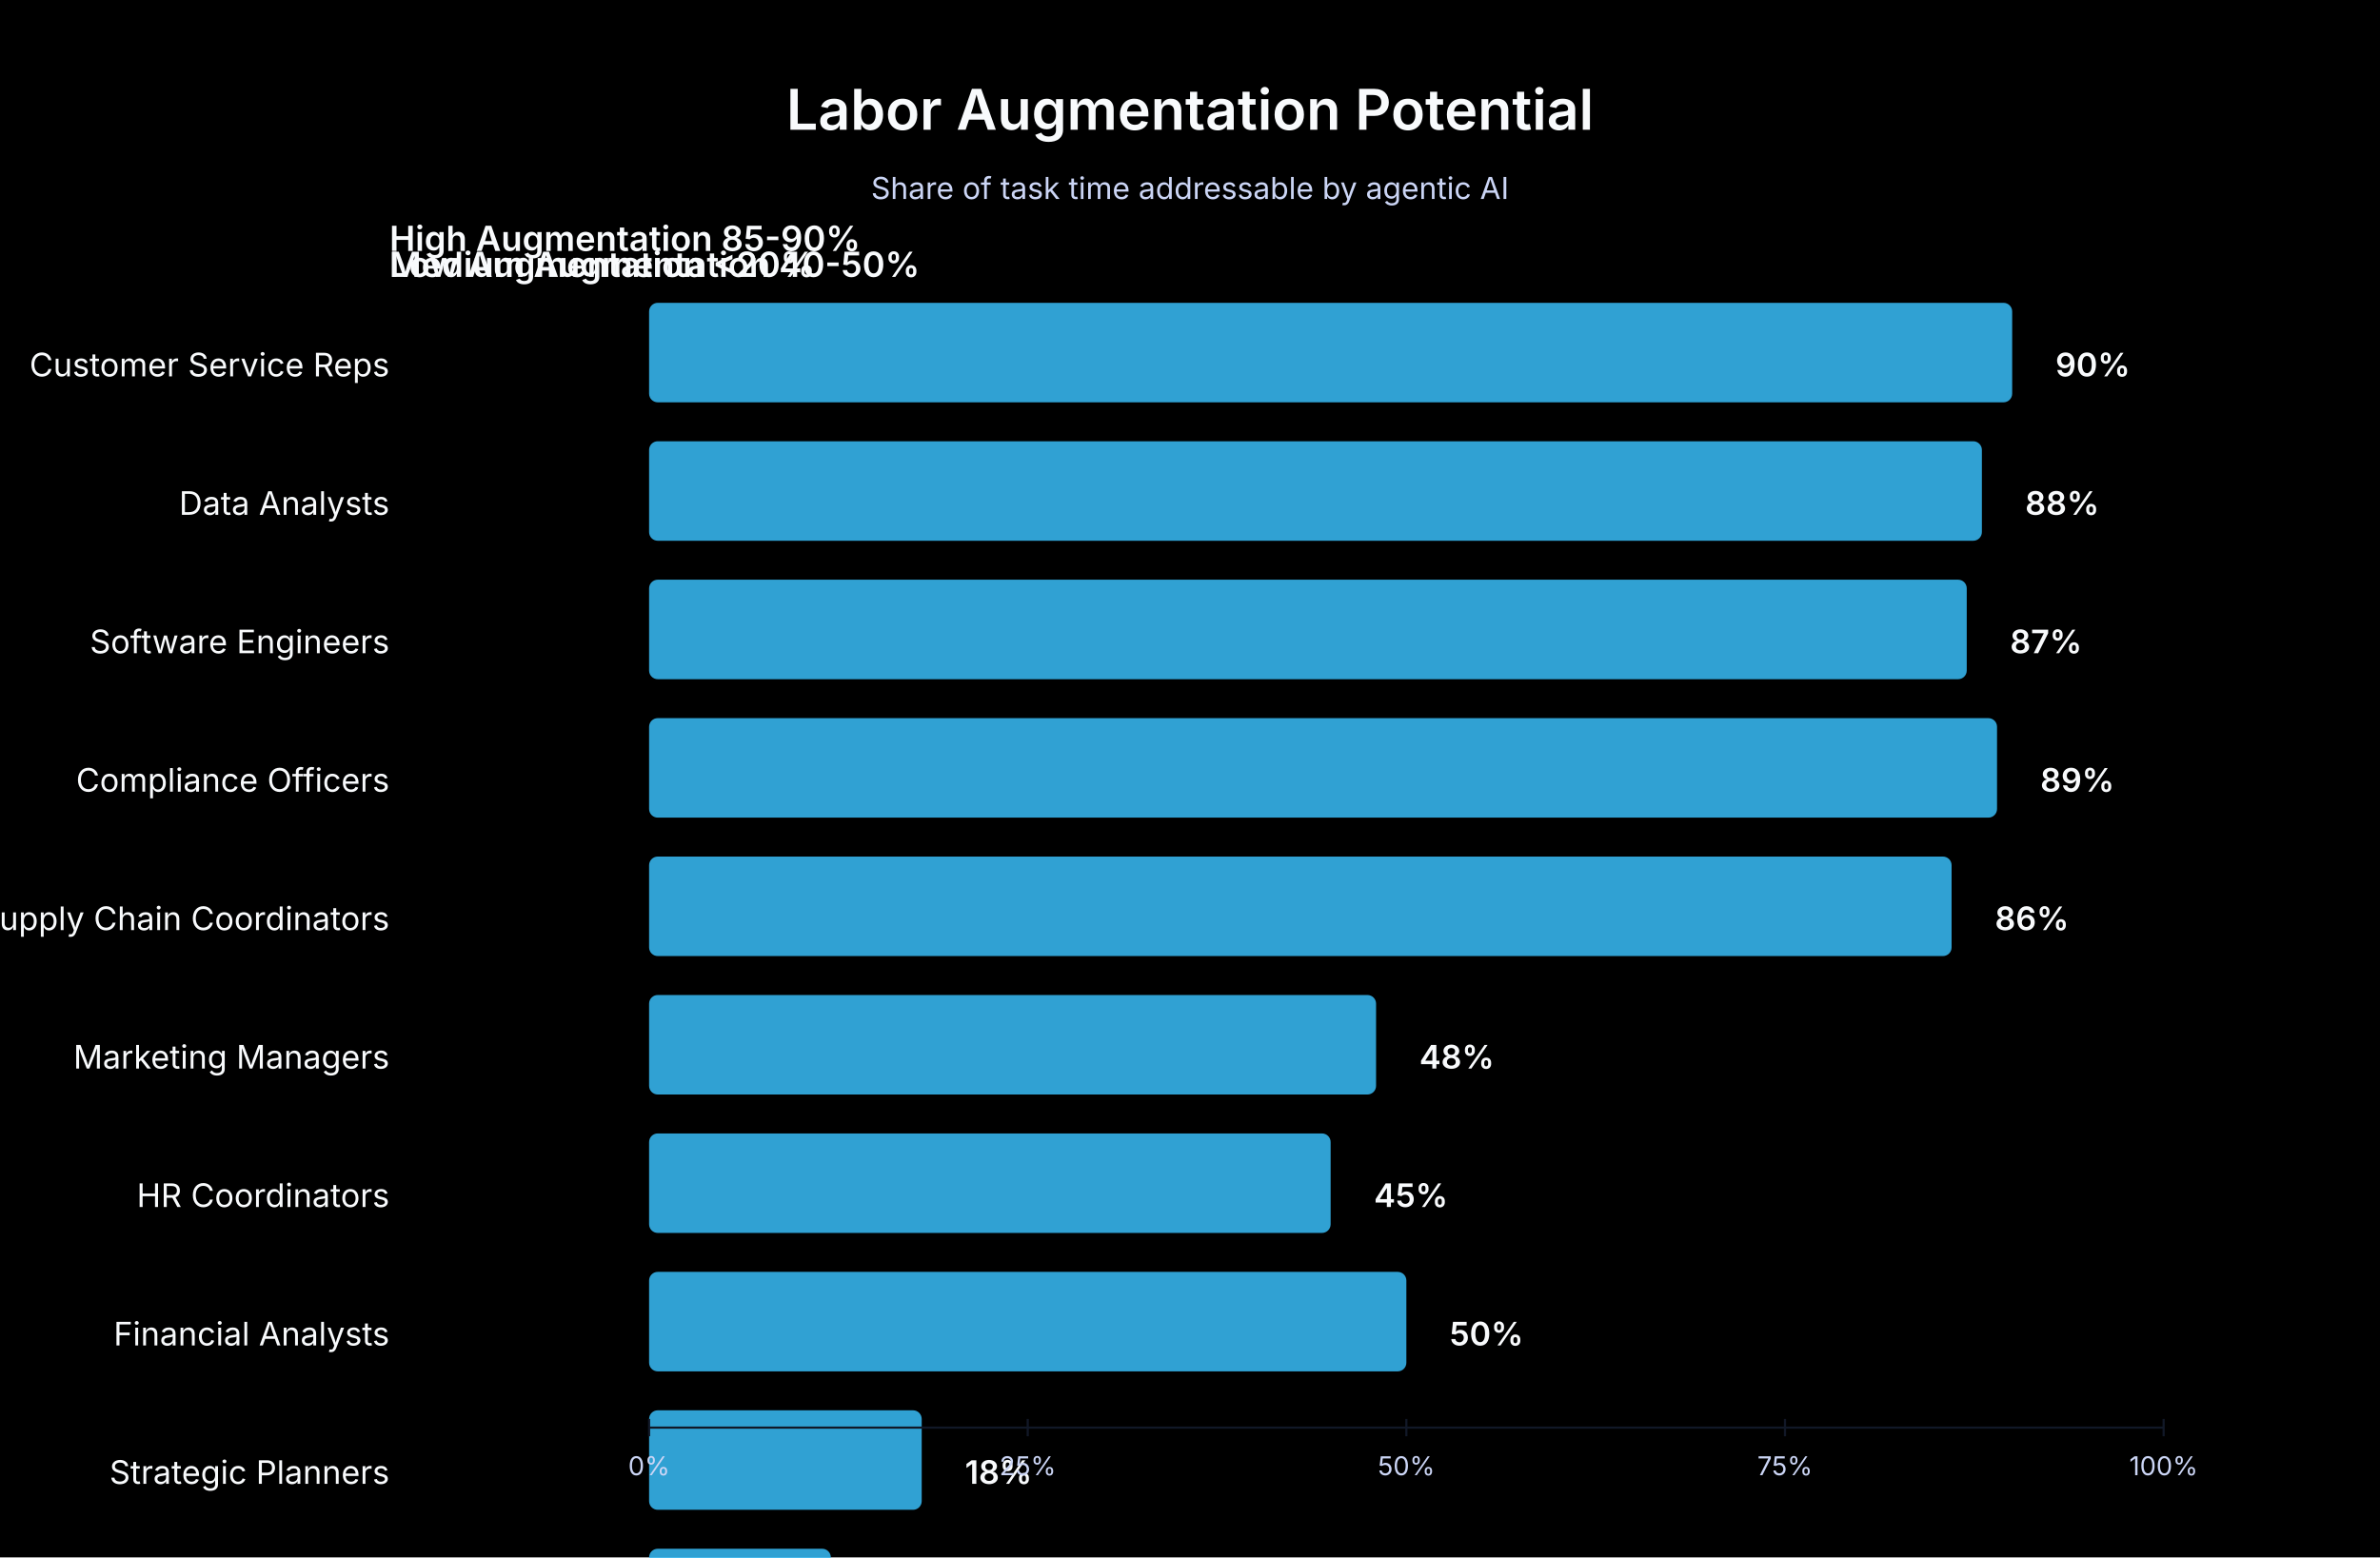
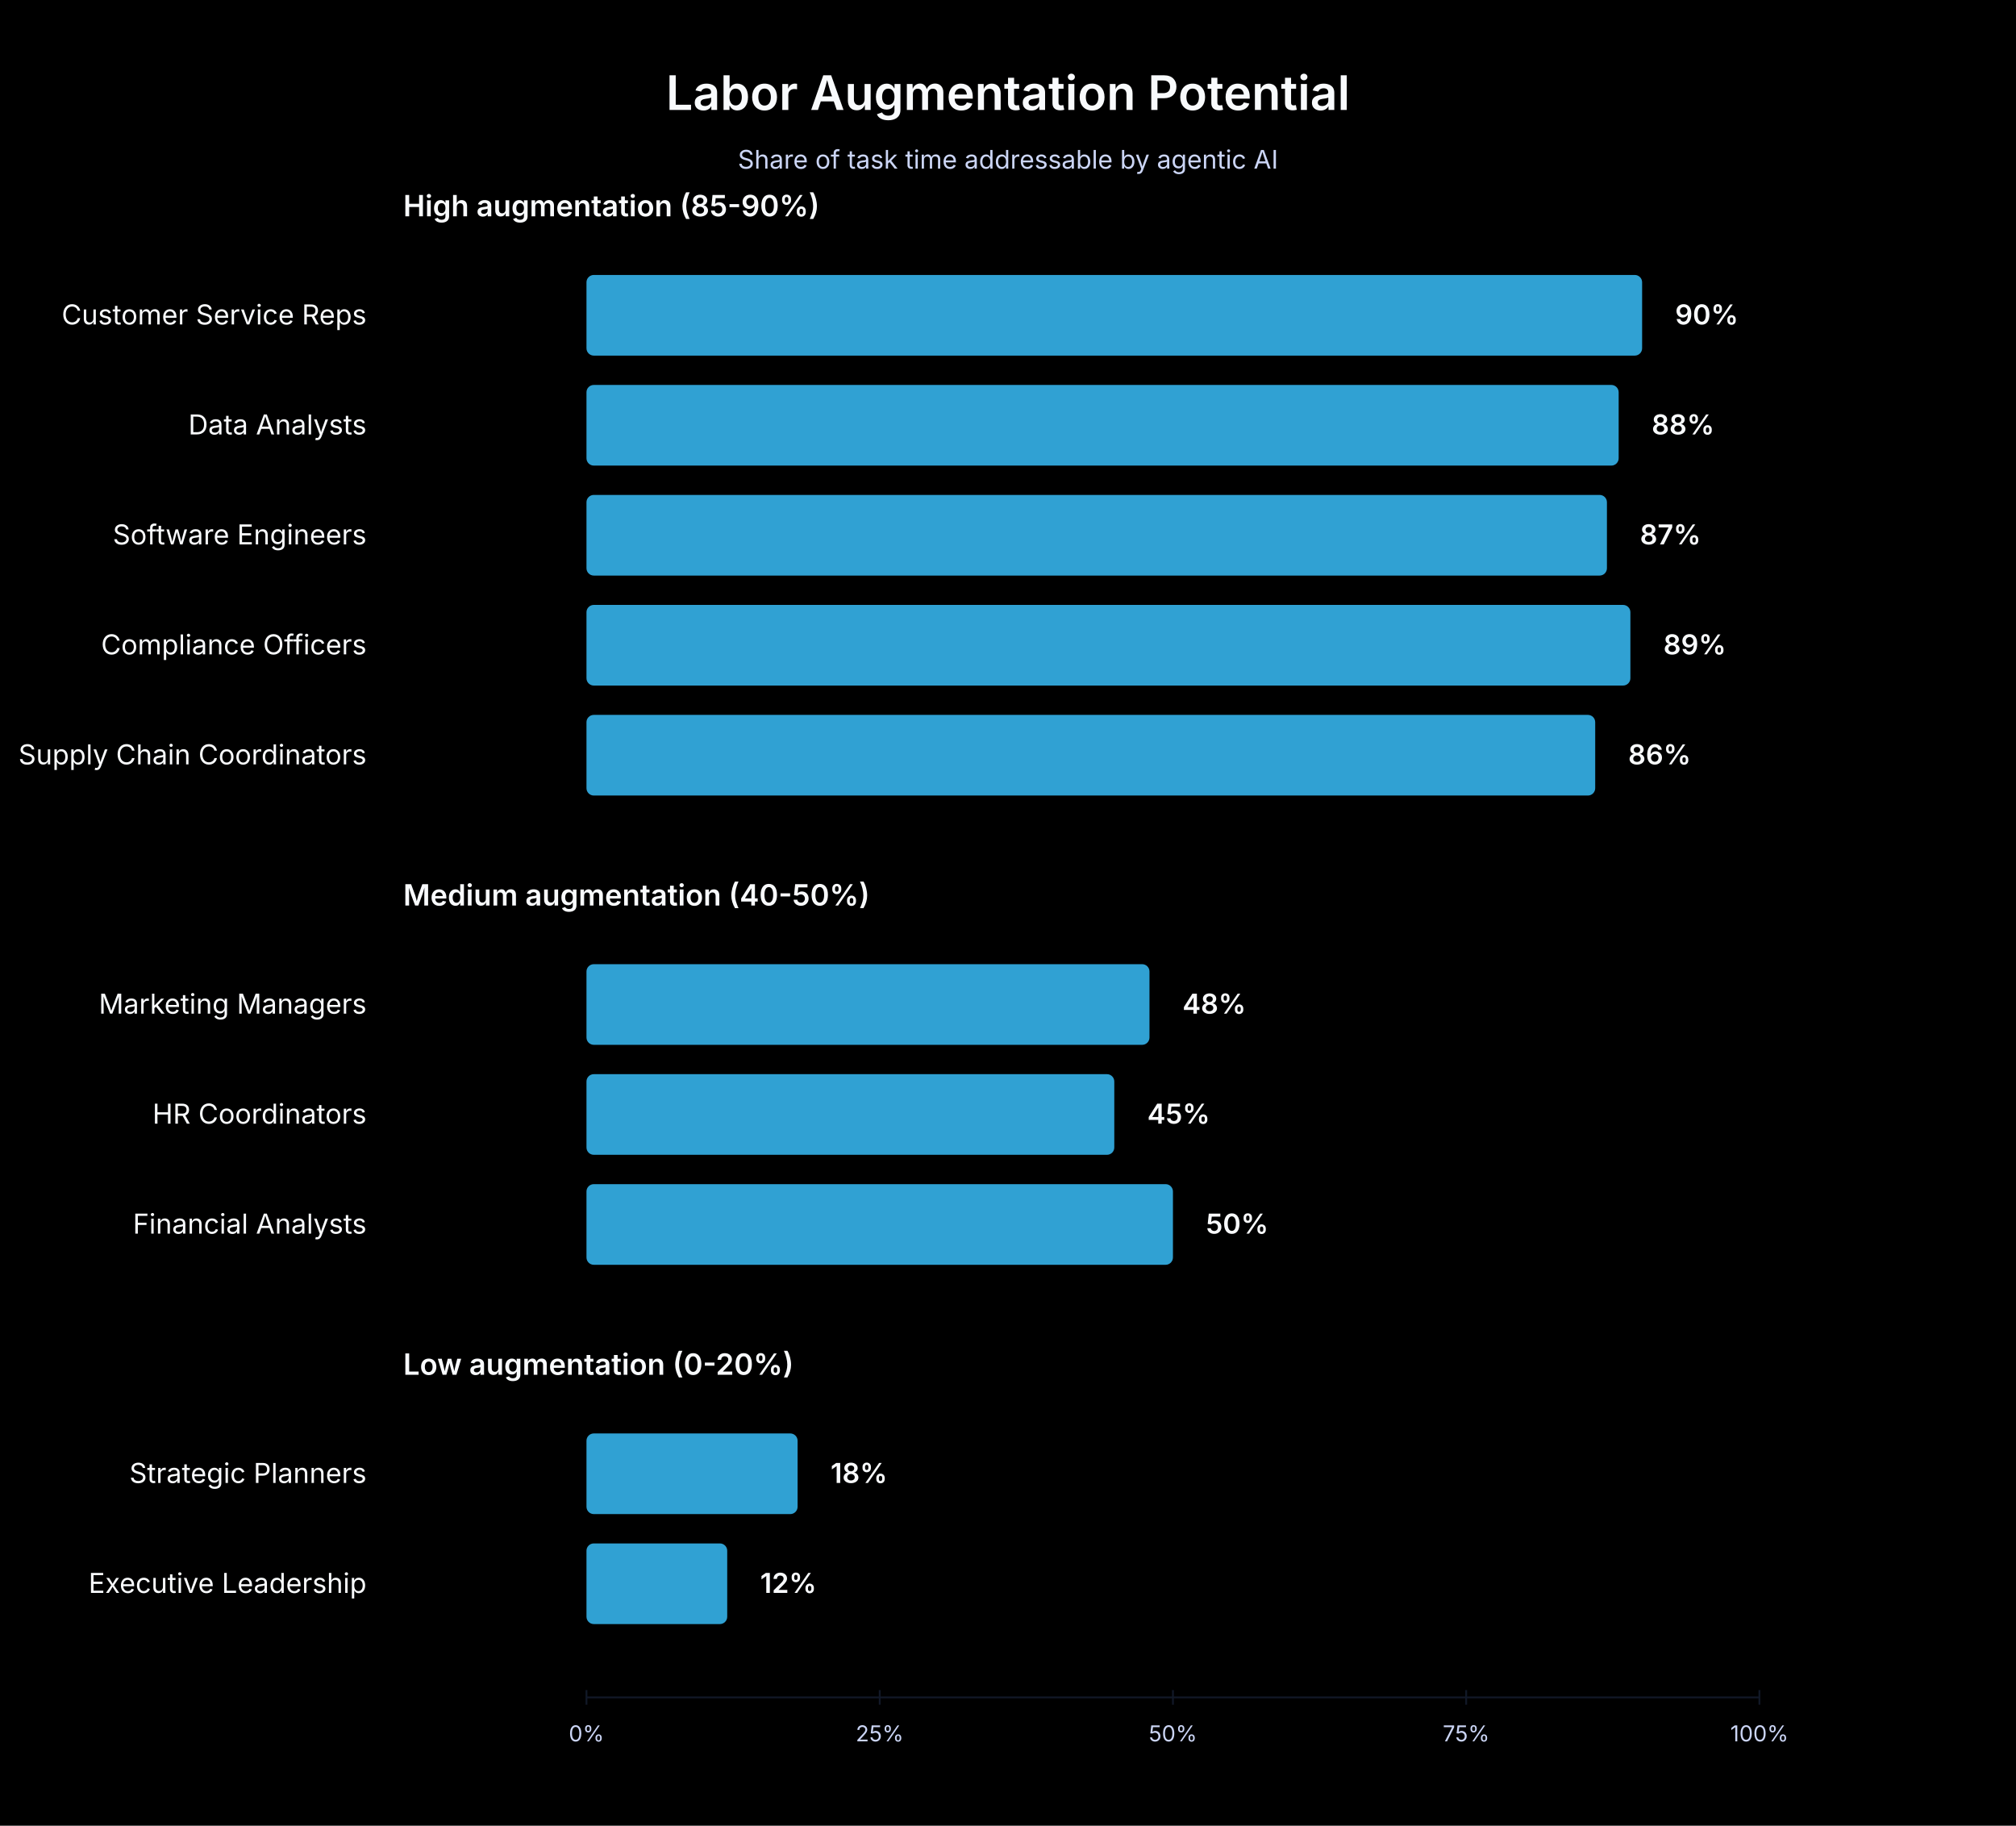
- <svg xmlns="http://www.w3.org/2000/svg" viewBox="0 0 1100 720" style="max-width: 100%; height: auto; background: #000000;">
-   <rect x="0" y="0" width="1100" height="720" fill="#000000" />
+ <svg xmlns="http://www.w3.org/2000/svg" viewBox="0 0 1100 996" style="max-width: 100%; height: auto; background: #000000;">
+   <rect x="0" y="0" width="1100" height="996" fill="#000000" />
  <text x="550" y="60" text-anchor="middle" fill="#f8fafc" font-size="26" font-weight="600" font-family="Inter, 'Helvetica Neue', Arial, sans-serif">Labor Augmentation Potential</text>
  <text x="550" y="92" text-anchor="middle" fill="#cbd5f5" font-size="14" font-family="Inter, 'Helvetica Neue', Arial, sans-serif">Share of task time addressable by agentic AI</text>
-   <text x="180" y="116" fill="#f8fafc" font-size="16" font-weight="600" font-family="Inter, 'Helvetica Neue', Arial, sans-serif">High Augmentation 85-90%</text>
-   <rect x="300" y="140" width="630.0" height="46" fill="#38bdf8" opacity="0.85" rx="4" />
-   <text x="180" y="174" fill="#f8fafc" font-size="15" font-family="Inter, 'Helvetica Neue', Arial, sans-serif" text-anchor="end">Customer Service Reps</text>
-   <text x="950.0" y="174" fill="#f8fafc" font-size="15" font-weight="600" font-family="Inter, 'Helvetica Neue', Arial, sans-serif">90%</text>
-   <rect x="300" y="204" width="616.0" height="46" fill="#38bdf8" opacity="0.85" rx="4" />
-   <text x="180" y="238" fill="#f8fafc" font-size="15" font-family="Inter, 'Helvetica Neue', Arial, sans-serif" text-anchor="end">Data Analysts</text>
-   <text x="936.0" y="238" fill="#f8fafc" font-size="15" font-weight="600" font-family="Inter, 'Helvetica Neue', Arial, sans-serif">88%</text>
-   <rect x="300" y="268" width="609.0" height="46" fill="#38bdf8" opacity="0.85" rx="4" />
-   <text x="180" y="302" fill="#f8fafc" font-size="15" font-family="Inter, 'Helvetica Neue', Arial, sans-serif" text-anchor="end">Software Engineers</text>
-   <text x="929.0" y="302" fill="#f8fafc" font-size="15" font-weight="600" font-family="Inter, 'Helvetica Neue', Arial, sans-serif">87%</text>
-   <rect x="300" y="332" width="623.0" height="46" fill="#38bdf8" opacity="0.85" rx="4" />
-   <text x="180" y="366" fill="#f8fafc" font-size="15" font-family="Inter, 'Helvetica Neue', Arial, sans-serif" text-anchor="end">Compliance Officers</text>
-   <text x="943.0" y="366" fill="#f8fafc" font-size="15" font-weight="600" font-family="Inter, 'Helvetica Neue', Arial, sans-serif">89%</text>
-   <rect x="300" y="396" width="602.0" height="46" fill="#38bdf8" opacity="0.85" rx="4" />
-   <text x="180" y="430" fill="#f8fafc" font-size="15" font-family="Inter, 'Helvetica Neue', Arial, sans-serif" text-anchor="end">Supply Chain Coordinators</text>
-   <text x="922.0" y="430" fill="#f8fafc" font-size="15" font-weight="600" font-family="Inter, 'Helvetica Neue', Arial, sans-serif">86%</text>
-   <text x="180" y="128" fill="#f8fafc" font-size="16" font-weight="600" font-family="Inter, 'Helvetica Neue', Arial, sans-serif">Medium Augmentation 40-50%</text>
-   <rect x="300" y="460" width="336.0" height="46" fill="#38bdf8" opacity="0.85" rx="4" />
-   <text x="180" y="494" fill="#f8fafc" font-size="15" font-family="Inter, 'Helvetica Neue', Arial, sans-serif" text-anchor="end">Marketing Managers</text>
-   <text x="656.0" y="494" fill="#f8fafc" font-size="15" font-weight="600" font-family="Inter, 'Helvetica Neue', Arial, sans-serif">48%</text>
-   <rect x="300" y="524" width="315.0" height="46" fill="#38bdf8" opacity="0.85" rx="4" />
-   <text x="180" y="558" fill="#f8fafc" font-size="15" font-family="Inter, 'Helvetica Neue', Arial, sans-serif" text-anchor="end">HR Coordinators</text>
-   <text x="635.0" y="558" fill="#f8fafc" font-size="15" font-weight="600" font-family="Inter, 'Helvetica Neue', Arial, sans-serif">45%</text>
-   <rect x="300" y="588" width="350.0" height="46" fill="#38bdf8" opacity="0.85" rx="4" />
-   <text x="180" y="622" fill="#f8fafc" font-size="15" font-family="Inter, 'Helvetica Neue', Arial, sans-serif" text-anchor="end">Financial Analysts</text>
-   <text x="670.0" y="622" fill="#f8fafc" font-size="15" font-weight="600" font-family="Inter, 'Helvetica Neue', Arial, sans-serif">50%</text>
-   <text x="180" y="128" fill="#f8fafc" font-size="16" font-weight="600" font-family="Inter, 'Helvetica Neue', Arial, sans-serif">Low Augmentation &lt;20%</text>
-   <rect x="300" y="652" width="126.0" height="46" fill="#38bdf8" opacity="0.85" rx="4" />
-   <text x="180" y="686" fill="#f8fafc" font-size="15" font-family="Inter, 'Helvetica Neue', Arial, sans-serif" text-anchor="end">Strategic Planners</text>
-   <text x="446.0" y="686" fill="#f8fafc" font-size="15" font-weight="600" font-family="Inter, 'Helvetica Neue', Arial, sans-serif">18%</text>
-   <rect x="300" y="716" width="84.0" height="46" fill="#38bdf8" opacity="0.85" rx="4" />
-   <text x="180" y="750" fill="#f8fafc" font-size="15" font-family="Inter, 'Helvetica Neue', Arial, sans-serif" text-anchor="end">Executive Leadership</text>
-   <text x="404.0" y="750" fill="#f8fafc" font-size="15" font-weight="600" font-family="Inter, 'Helvetica Neue', Arial, sans-serif">12%</text>
-   <line x1="300" y1="660" x2="1000" y2="660" stroke="#111827" stroke-width="1" />
-   <line x1="300.0" y1="656" x2="300.0" y2="664" stroke="#111827" stroke-width="1" />
-   <text x="300.0" y="682" text-anchor="middle" fill="#cbd5f5" font-size="12" font-family="Inter, 'Helvetica Neue', Arial, sans-serif">0%</text>
-   <line x1="475.0" y1="656" x2="475.0" y2="664" stroke="#111827" stroke-width="1" />
-   <text x="475.0" y="682" text-anchor="middle" fill="#cbd5f5" font-size="12" font-family="Inter, 'Helvetica Neue', Arial, sans-serif">25%</text>
-   <line x1="650.0" y1="656" x2="650.0" y2="664" stroke="#111827" stroke-width="1" />
-   <text x="650.0" y="682" text-anchor="middle" fill="#cbd5f5" font-size="12" font-family="Inter, 'Helvetica Neue', Arial, sans-serif">50%</text>
-   <line x1="825.0" y1="656" x2="825.0" y2="664" stroke="#111827" stroke-width="1" />
-   <text x="825.0" y="682" text-anchor="middle" fill="#cbd5f5" font-size="12" font-family="Inter, 'Helvetica Neue', Arial, sans-serif">75%</text>
-   <line x1="1000.0" y1="656" x2="1000.0" y2="664" stroke="#111827" stroke-width="1" />
-   <text x="1000.0" y="682" text-anchor="middle" fill="#cbd5f5" font-size="12" font-family="Inter, 'Helvetica Neue', Arial, sans-serif">100%</text>
+   <text x="220" y="118" fill="#f8fafc" font-size="16" font-weight="600" font-family="Inter, 'Helvetica Neue', Arial, sans-serif">High augmentation (85-90%)</text>
+   <rect x="320" y="150" width="576.0" height="44" fill="#38bdf8" opacity="0.85" rx="4" />
+   <text x="200" y="177.0" fill="#f8fafc" font-size="15" font-family="Inter, 'Helvetica Neue', Arial, sans-serif" text-anchor="end">Customer Service Reps</text>
+   <text x="914.0" y="177.0" fill="#f8fafc" font-size="15" font-weight="600" font-family="Inter, 'Helvetica Neue', Arial, sans-serif">90%</text>
+   <rect x="320" y="210" width="563.2" height="44" fill="#38bdf8" opacity="0.85" rx="4" />
+   <text x="200" y="237.0" fill="#f8fafc" font-size="15" font-family="Inter, 'Helvetica Neue', Arial, sans-serif" text-anchor="end">Data Analysts</text>
+   <text x="901.2" y="237.0" fill="#f8fafc" font-size="15" font-weight="600" font-family="Inter, 'Helvetica Neue', Arial, sans-serif">88%</text>
+   <rect x="320" y="270" width="556.8" height="44" fill="#38bdf8" opacity="0.85" rx="4" />
+   <text x="200" y="297.0" fill="#f8fafc" font-size="15" font-family="Inter, 'Helvetica Neue', Arial, sans-serif" text-anchor="end">Software Engineers</text>
+   <text x="894.8" y="297.0" fill="#f8fafc" font-size="15" font-weight="600" font-family="Inter, 'Helvetica Neue', Arial, sans-serif">87%</text>
+   <rect x="320" y="330" width="569.6" height="44" fill="#38bdf8" opacity="0.85" rx="4" />
+   <text x="200" y="357.0" fill="#f8fafc" font-size="15" font-family="Inter, 'Helvetica Neue', Arial, sans-serif" text-anchor="end">Compliance Officers</text>
+   <text x="907.6" y="357.0" fill="#f8fafc" font-size="15" font-weight="600" font-family="Inter, 'Helvetica Neue', Arial, sans-serif">89%</text>
+   <rect x="320" y="390" width="550.4" height="44" fill="#38bdf8" opacity="0.85" rx="4" />
+   <text x="200" y="417.0" fill="#f8fafc" font-size="15" font-family="Inter, 'Helvetica Neue', Arial, sans-serif" text-anchor="end">Supply Chain Coordinators</text>
+   <text x="888.4" y="417.0" fill="#f8fafc" font-size="15" font-weight="600" font-family="Inter, 'Helvetica Neue', Arial, sans-serif">86%</text>
+   <text x="220" y="494" fill="#f8fafc" font-size="16" font-weight="600" font-family="Inter, 'Helvetica Neue', Arial, sans-serif">Medium augmentation (40-50%)</text>
+   <rect x="320" y="526" width="307.2" height="44" fill="#38bdf8" opacity="0.85" rx="4" />
+   <text x="200" y="553.0" fill="#f8fafc" font-size="15" font-family="Inter, 'Helvetica Neue', Arial, sans-serif" text-anchor="end">Marketing Managers</text>
+   <text x="645.2" y="553.0" fill="#f8fafc" font-size="15" font-weight="600" font-family="Inter, 'Helvetica Neue', Arial, sans-serif">48%</text>
+   <rect x="320" y="586" width="288.0" height="44" fill="#38bdf8" opacity="0.85" rx="4" />
+   <text x="200" y="613.0" fill="#f8fafc" font-size="15" font-family="Inter, 'Helvetica Neue', Arial, sans-serif" text-anchor="end">HR Coordinators</text>
+   <text x="626.0" y="613.0" fill="#f8fafc" font-size="15" font-weight="600" font-family="Inter, 'Helvetica Neue', Arial, sans-serif">45%</text>
+   <rect x="320" y="646" width="320.0" height="44" fill="#38bdf8" opacity="0.85" rx="4" />
+   <text x="200" y="673.0" fill="#f8fafc" font-size="15" font-family="Inter, 'Helvetica Neue', Arial, sans-serif" text-anchor="end">Financial Analysts</text>
+   <text x="658.0" y="673.0" fill="#f8fafc" font-size="15" font-weight="600" font-family="Inter, 'Helvetica Neue', Arial, sans-serif">50%</text>
+   <text x="220" y="750" fill="#f8fafc" font-size="16" font-weight="600" font-family="Inter, 'Helvetica Neue', Arial, sans-serif">Low augmentation (0-20%)</text>
+   <rect x="320" y="782" width="115.2" height="44" fill="#38bdf8" opacity="0.85" rx="4" />
+   <text x="200" y="809.0" fill="#f8fafc" font-size="15" font-family="Inter, 'Helvetica Neue', Arial, sans-serif" text-anchor="end">Strategic Planners</text>
+   <text x="453.2" y="809.0" fill="#f8fafc" font-size="15" font-weight="600" font-family="Inter, 'Helvetica Neue', Arial, sans-serif">18%</text>
+   <rect x="320" y="842" width="76.8" height="44" fill="#38bdf8" opacity="0.85" rx="4" />
+   <text x="200" y="869.0" fill="#f8fafc" font-size="15" font-family="Inter, 'Helvetica Neue', Arial, sans-serif" text-anchor="end">Executive Leadership</text>
+   <text x="414.8" y="869.0" fill="#f8fafc" font-size="15" font-weight="600" font-family="Inter, 'Helvetica Neue', Arial, sans-serif">12%</text>
+   <line x1="320" y1="926" x2="960" y2="926" stroke="#111827" stroke-width="1" />
+   <line x1="320.0" y1="922" x2="320.0" y2="930" stroke="#111827" stroke-width="1" />
+   <text x="320.0" y="950" text-anchor="middle" fill="#cbd5f5" font-size="12" font-family="Inter, 'Helvetica Neue', Arial, sans-serif">0%</text>
+   <line x1="480.0" y1="922" x2="480.0" y2="930" stroke="#111827" stroke-width="1" />
+   <text x="480.0" y="950" text-anchor="middle" fill="#cbd5f5" font-size="12" font-family="Inter, 'Helvetica Neue', Arial, sans-serif">25%</text>
+   <line x1="640.0" y1="922" x2="640.0" y2="930" stroke="#111827" stroke-width="1" />
+   <text x="640.0" y="950" text-anchor="middle" fill="#cbd5f5" font-size="12" font-family="Inter, 'Helvetica Neue', Arial, sans-serif">50%</text>
+   <line x1="800.0" y1="922" x2="800.0" y2="930" stroke="#111827" stroke-width="1" />
+   <text x="800.0" y="950" text-anchor="middle" fill="#cbd5f5" font-size="12" font-family="Inter, 'Helvetica Neue', Arial, sans-serif">75%</text>
+   <line x1="960.0" y1="922" x2="960.0" y2="930" stroke="#111827" stroke-width="1" />
+   <text x="960.0" y="950" text-anchor="middle" fill="#cbd5f5" font-size="12" font-family="Inter, 'Helvetica Neue', Arial, sans-serif">100%</text>
</svg>
